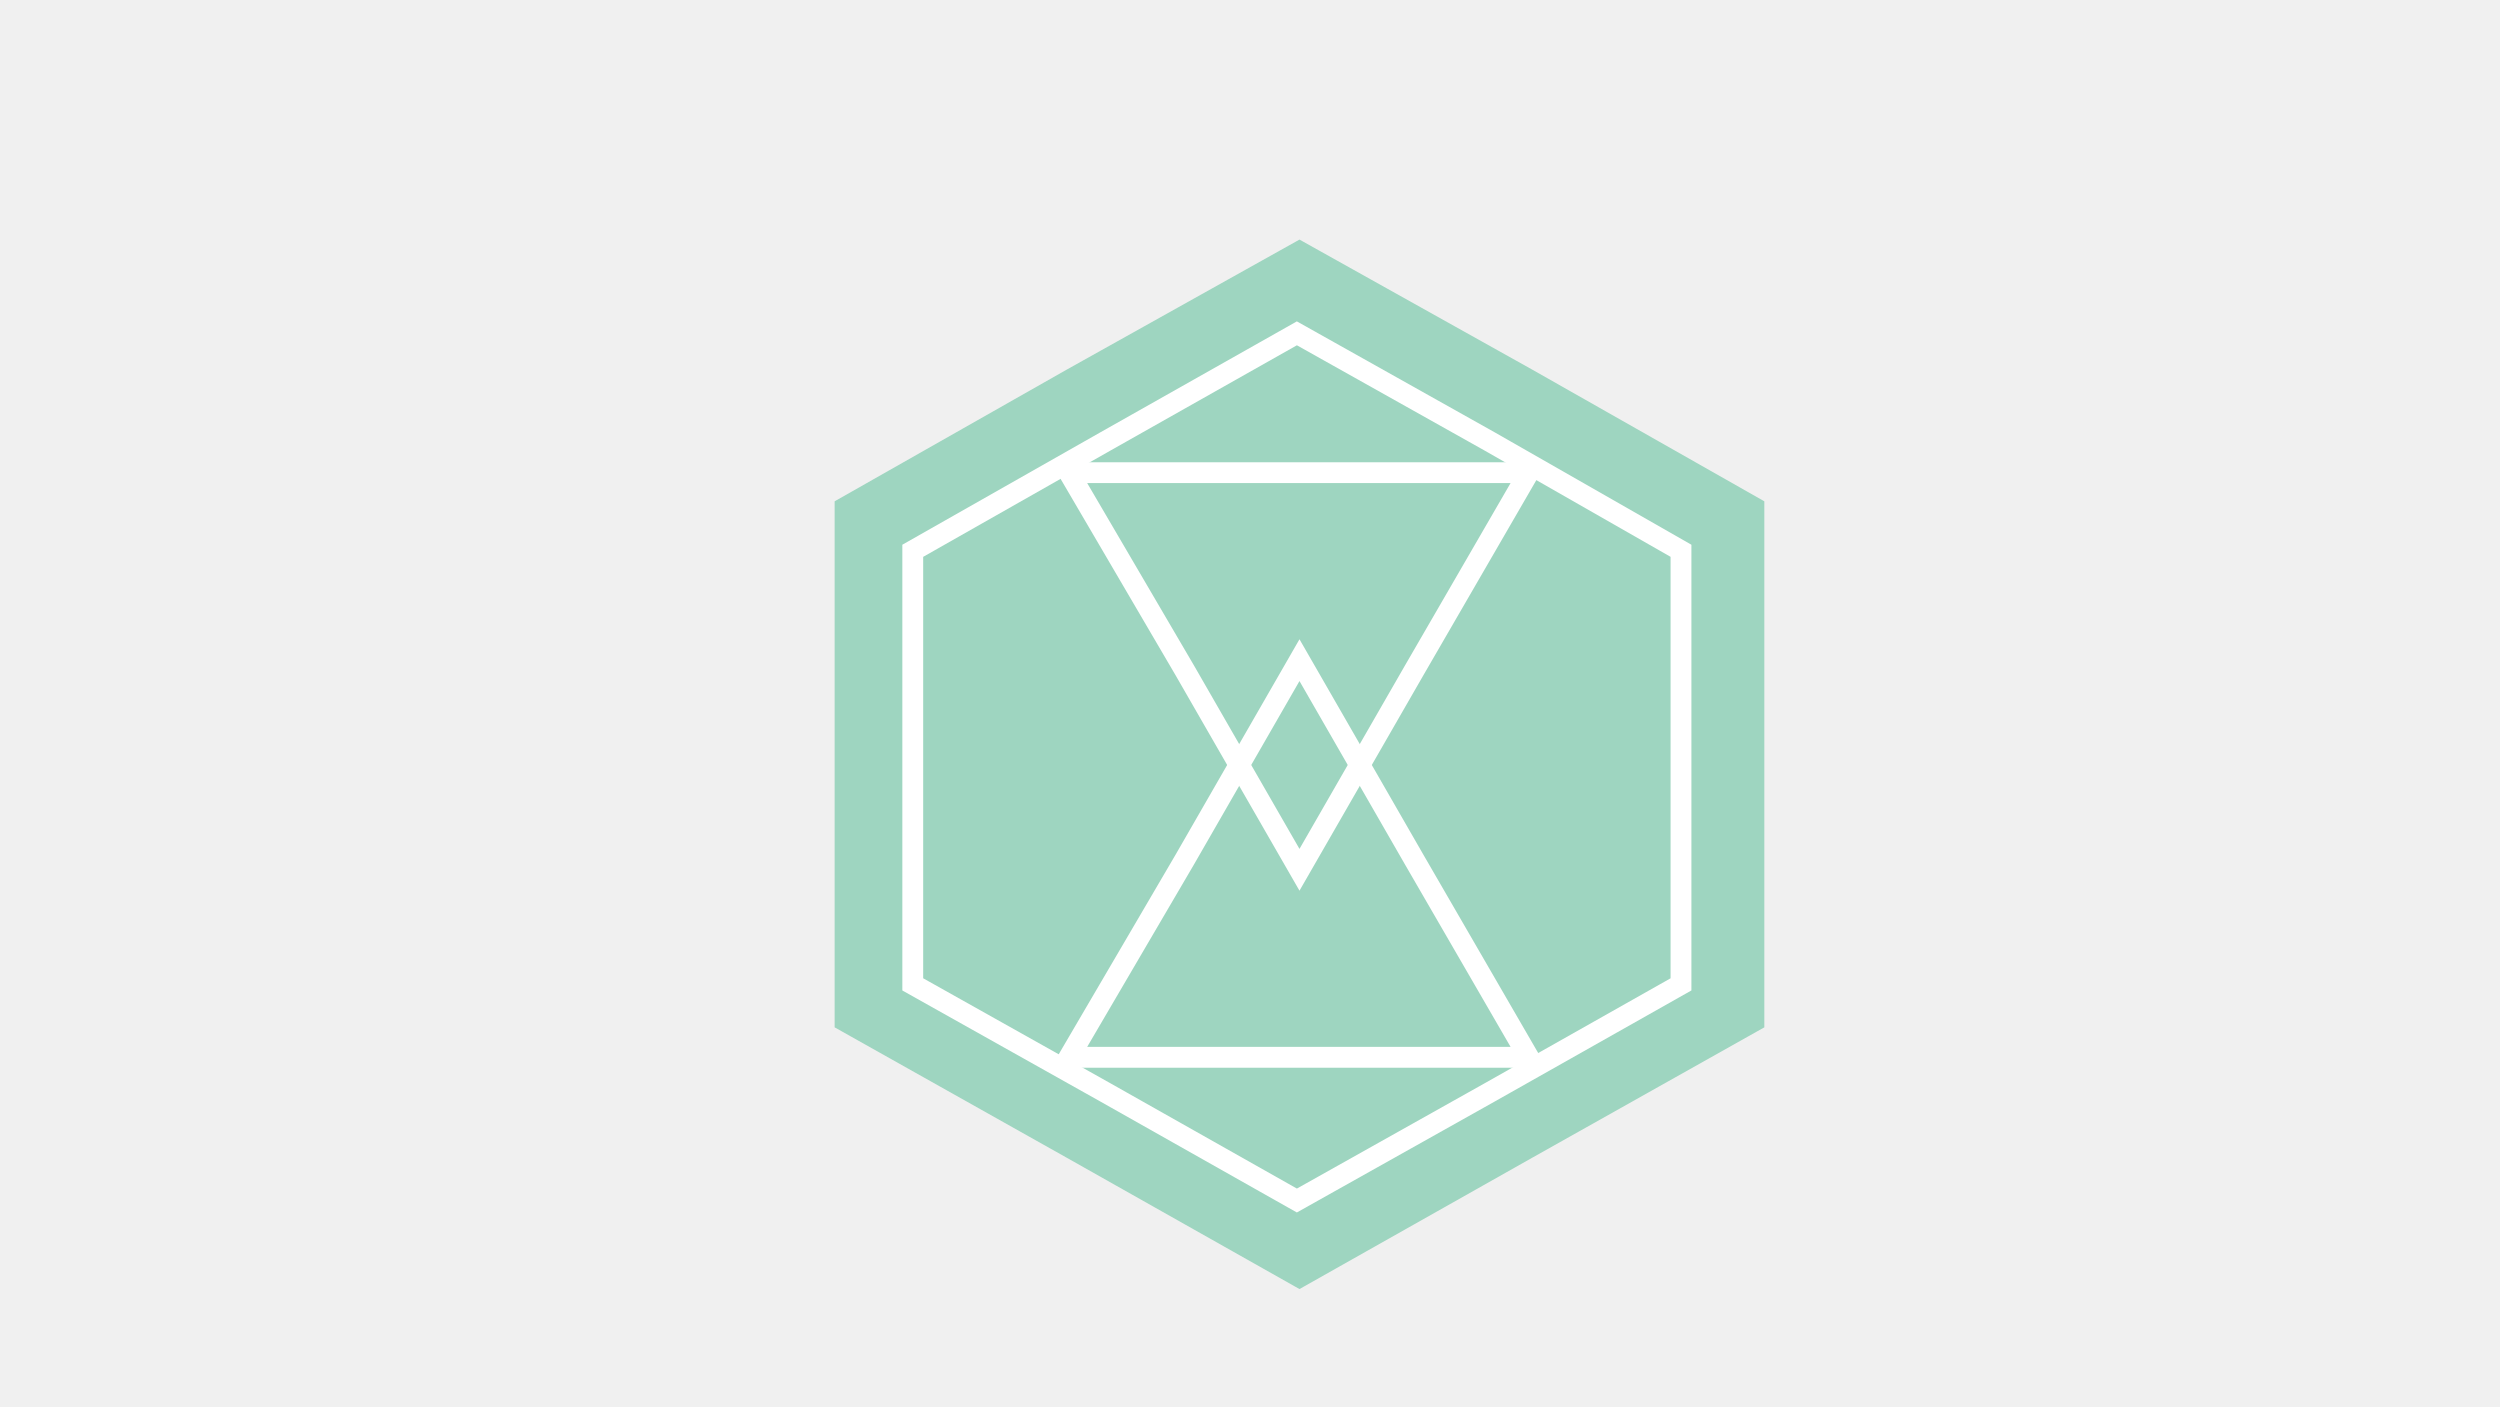
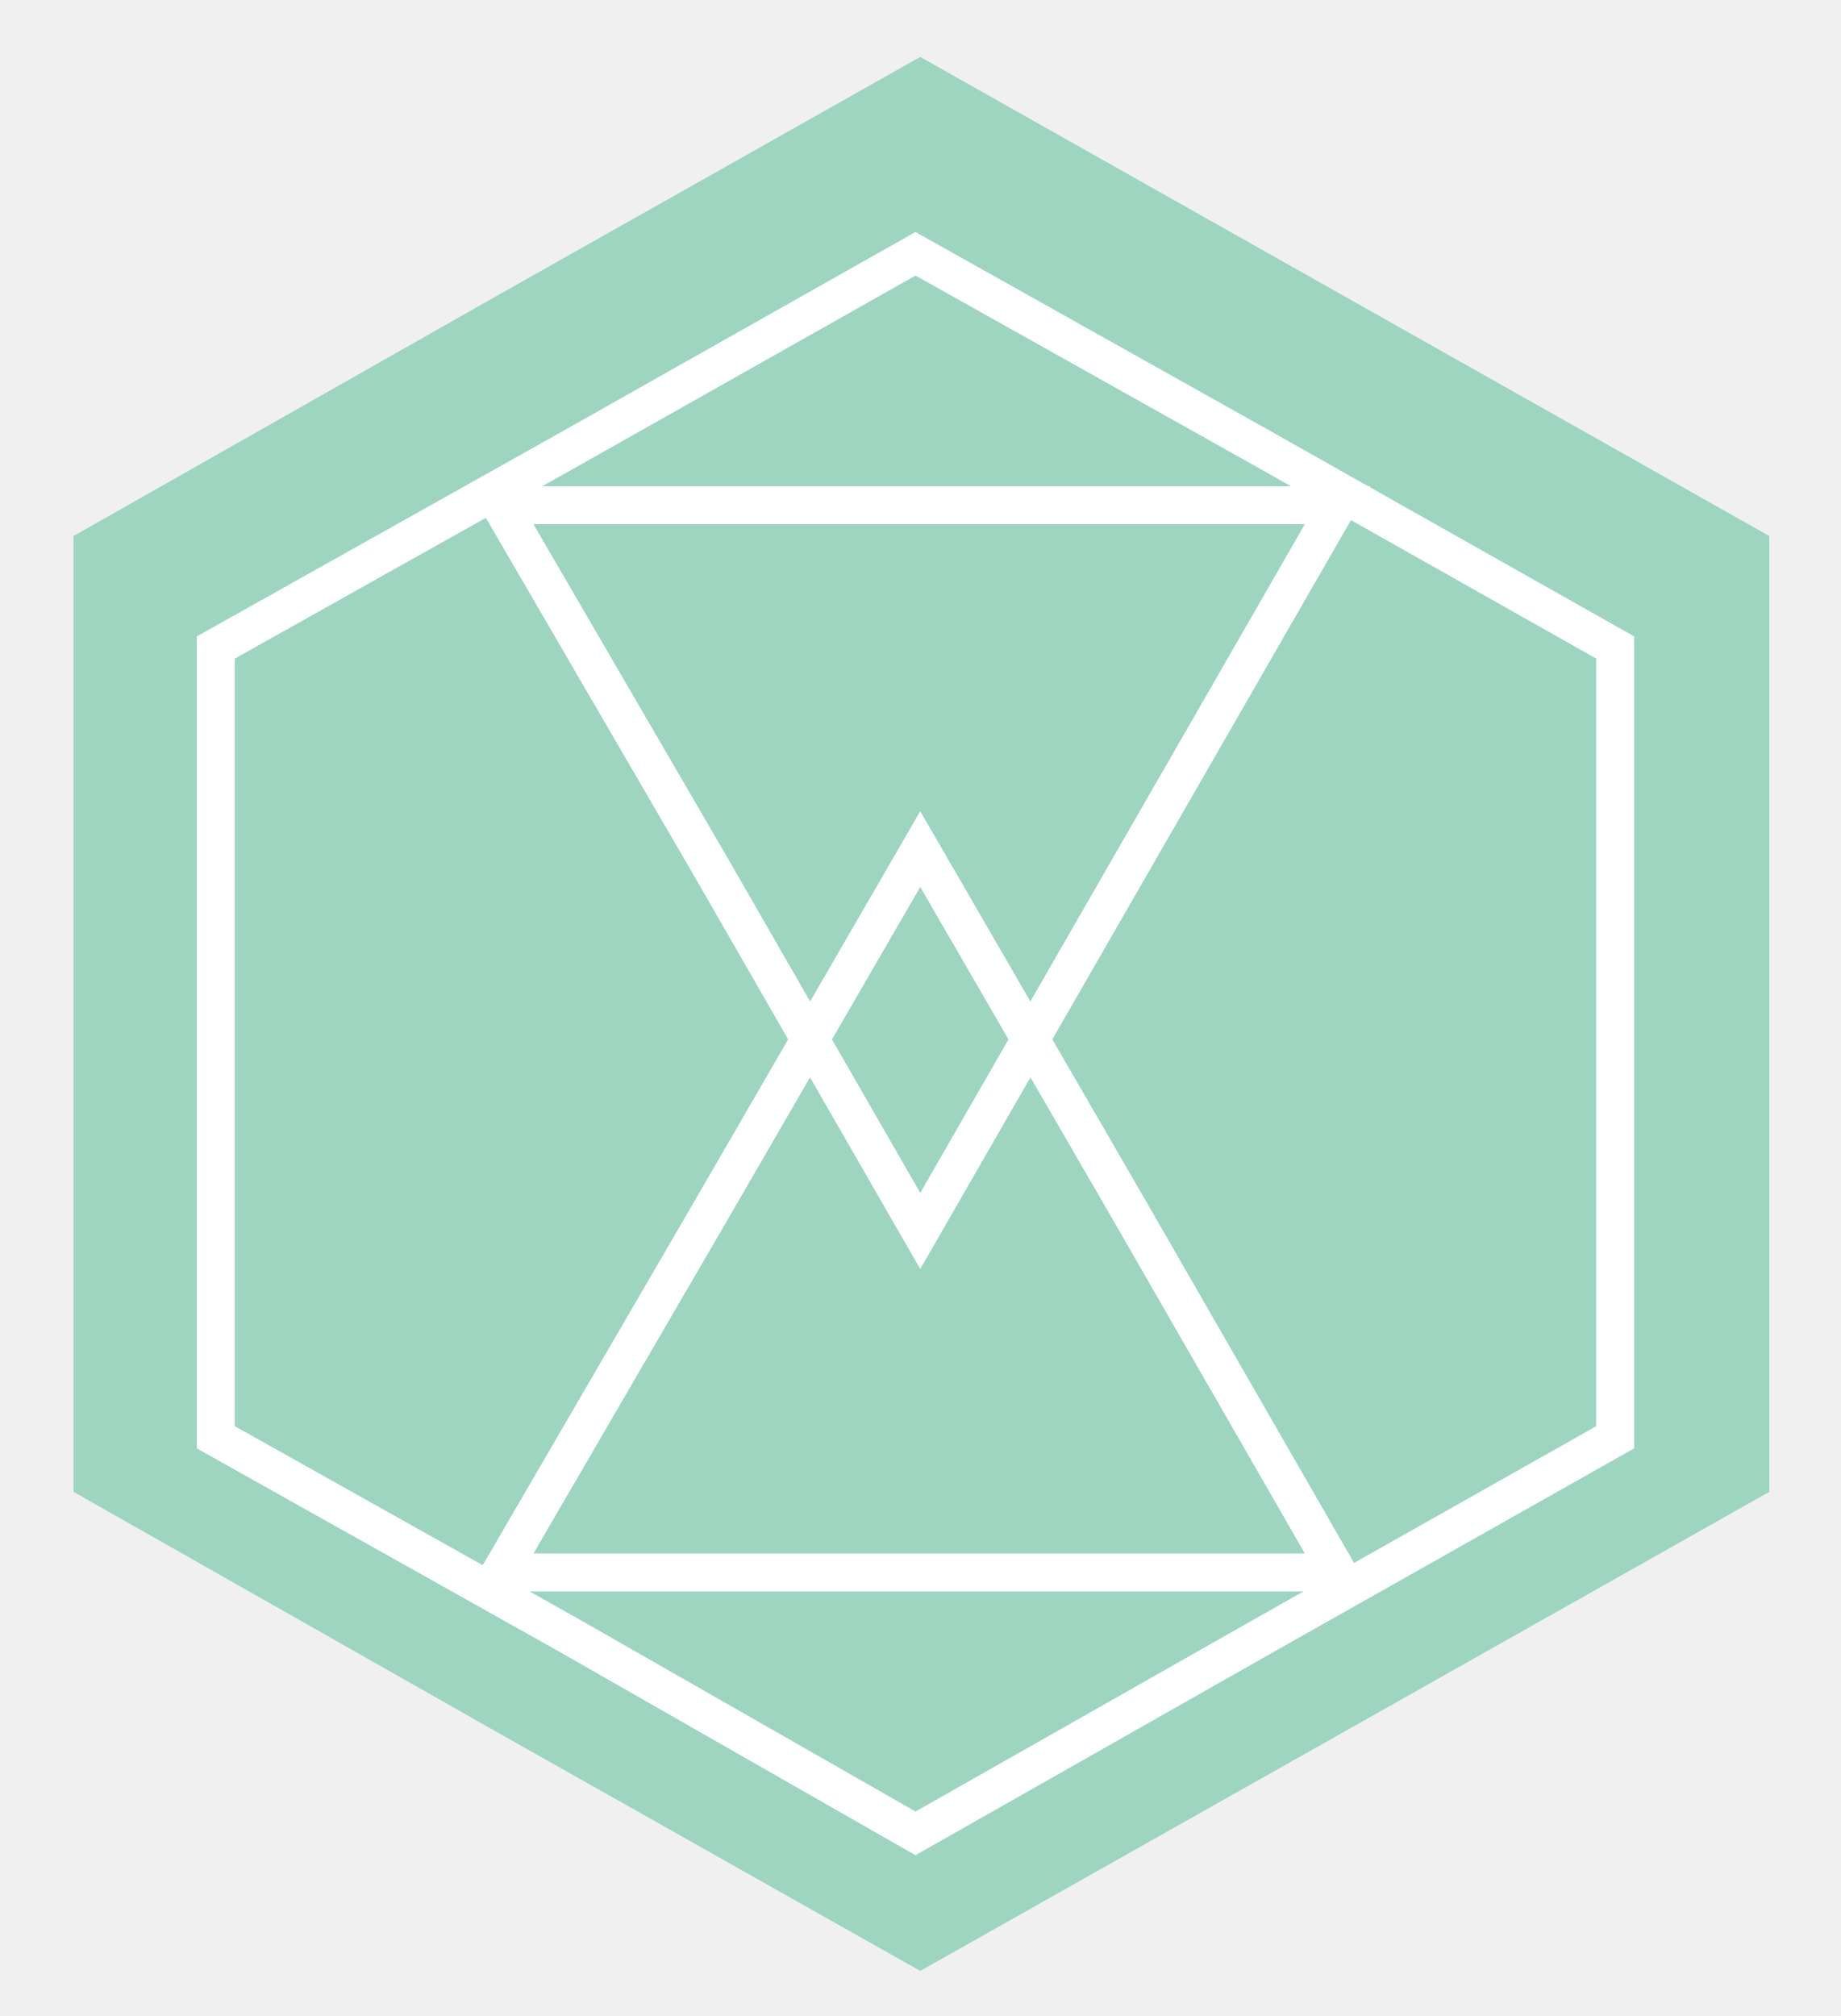
- <svg xmlns="http://www.w3.org/2000/svg" xml:space="preserve" width="1920px" height="1080px" version="1.1" style="shape-rendering:geometricPrecision; text-rendering:geometricPrecision; image-rendering:optimizeQuality; fill-rule:evenodd; clip-rule:evenodd" viewBox="0 0 1920 1080">
+ <svg xmlns="http://www.w3.org/2000/svg" xml:space="preserve" width="776px" height="850px" version="1.1" style="shape-rendering:geometricPrecision; text-rendering:geometricPrecision; image-rendering:optimizeQuality; fill-rule:evenodd; clip-rule:evenodd" viewBox="0 0 776 850">
  <defs>
    <style type="text/css">
   
-     .str0 {stroke:white;stroke-width:16}
+     .str0 {stroke:white;stroke-width:16.001}
    .fil1 {fill:none}
    .fil0 {fill:#9ED5C0}
   
  </style>
  </defs>
  <g id="Capa_x0020_1">
-     <polygon class="fil0" points="998,184 1177,284 1355,385 1355,587 1355,789 1177,889 998,990 819,889 641,789 641,587 641,385 819,284 " />
-     <polygon class="fil1 str0" points="996,256 1144,339 1291,423 1291,589 1291,756 1144,839 996,922 849,839 701,756 701,589 701,423 849,339 " />
-     <polygon class="fil1 str0" points="998,507 1086,660 1174,812 998,812 821,812 910,660 " />
-     <polygon class="fil1 str0" points="998,668 910,515 821,363 998,363 1174,363 1086,515 " />
+     <polygon class="fil0" points="388,24 567,125 746,226 746,428 746,629 567,730 388,831 209,730 31,629 31,428 31,226 209,125 " />
+     <polygon class="fil1 str0" points="386,107 534,190 681,273 681,440 681,606 534,689 386,773 239,689 91,606 91,440 91,273 239,190 " />
+     <polygon class="fil1 str0" points="388,358 476,510 564,663 388,663 211,663 300,510 " />
+     <polygon class="fil1 str0" points="388,519 300,366 211,213 388,213 564,213 476,366 " />
  </g>
</svg>
